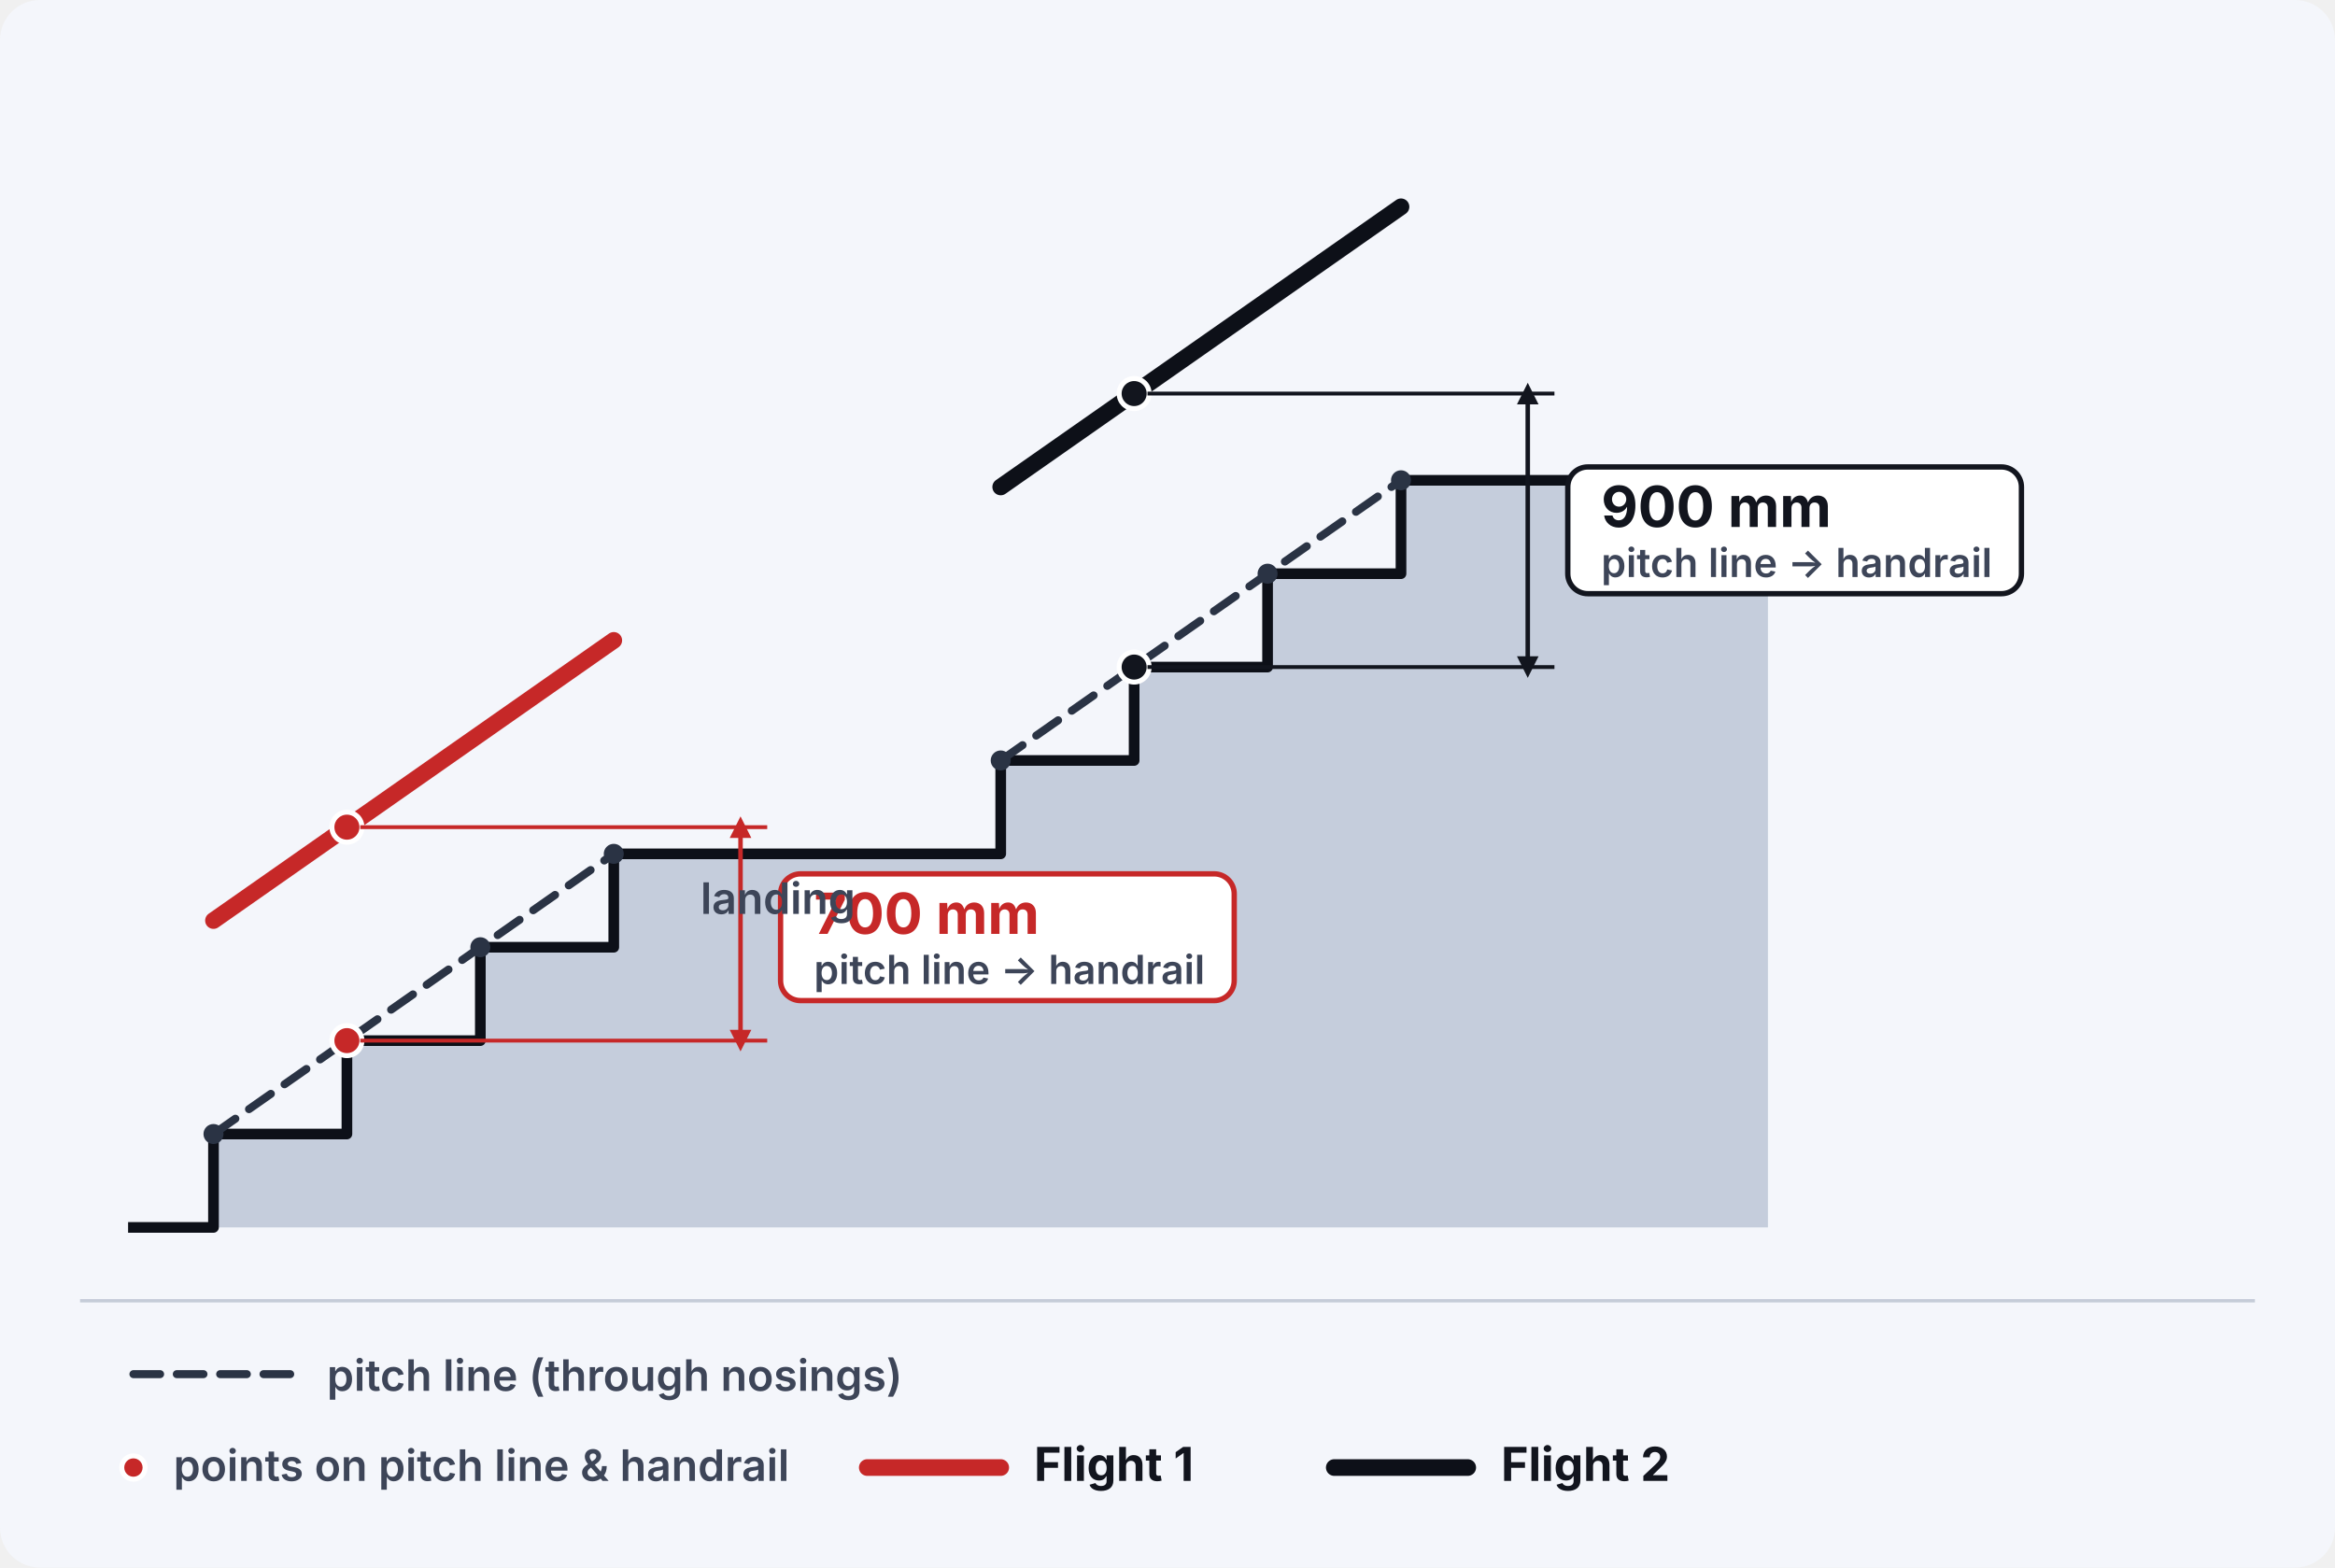
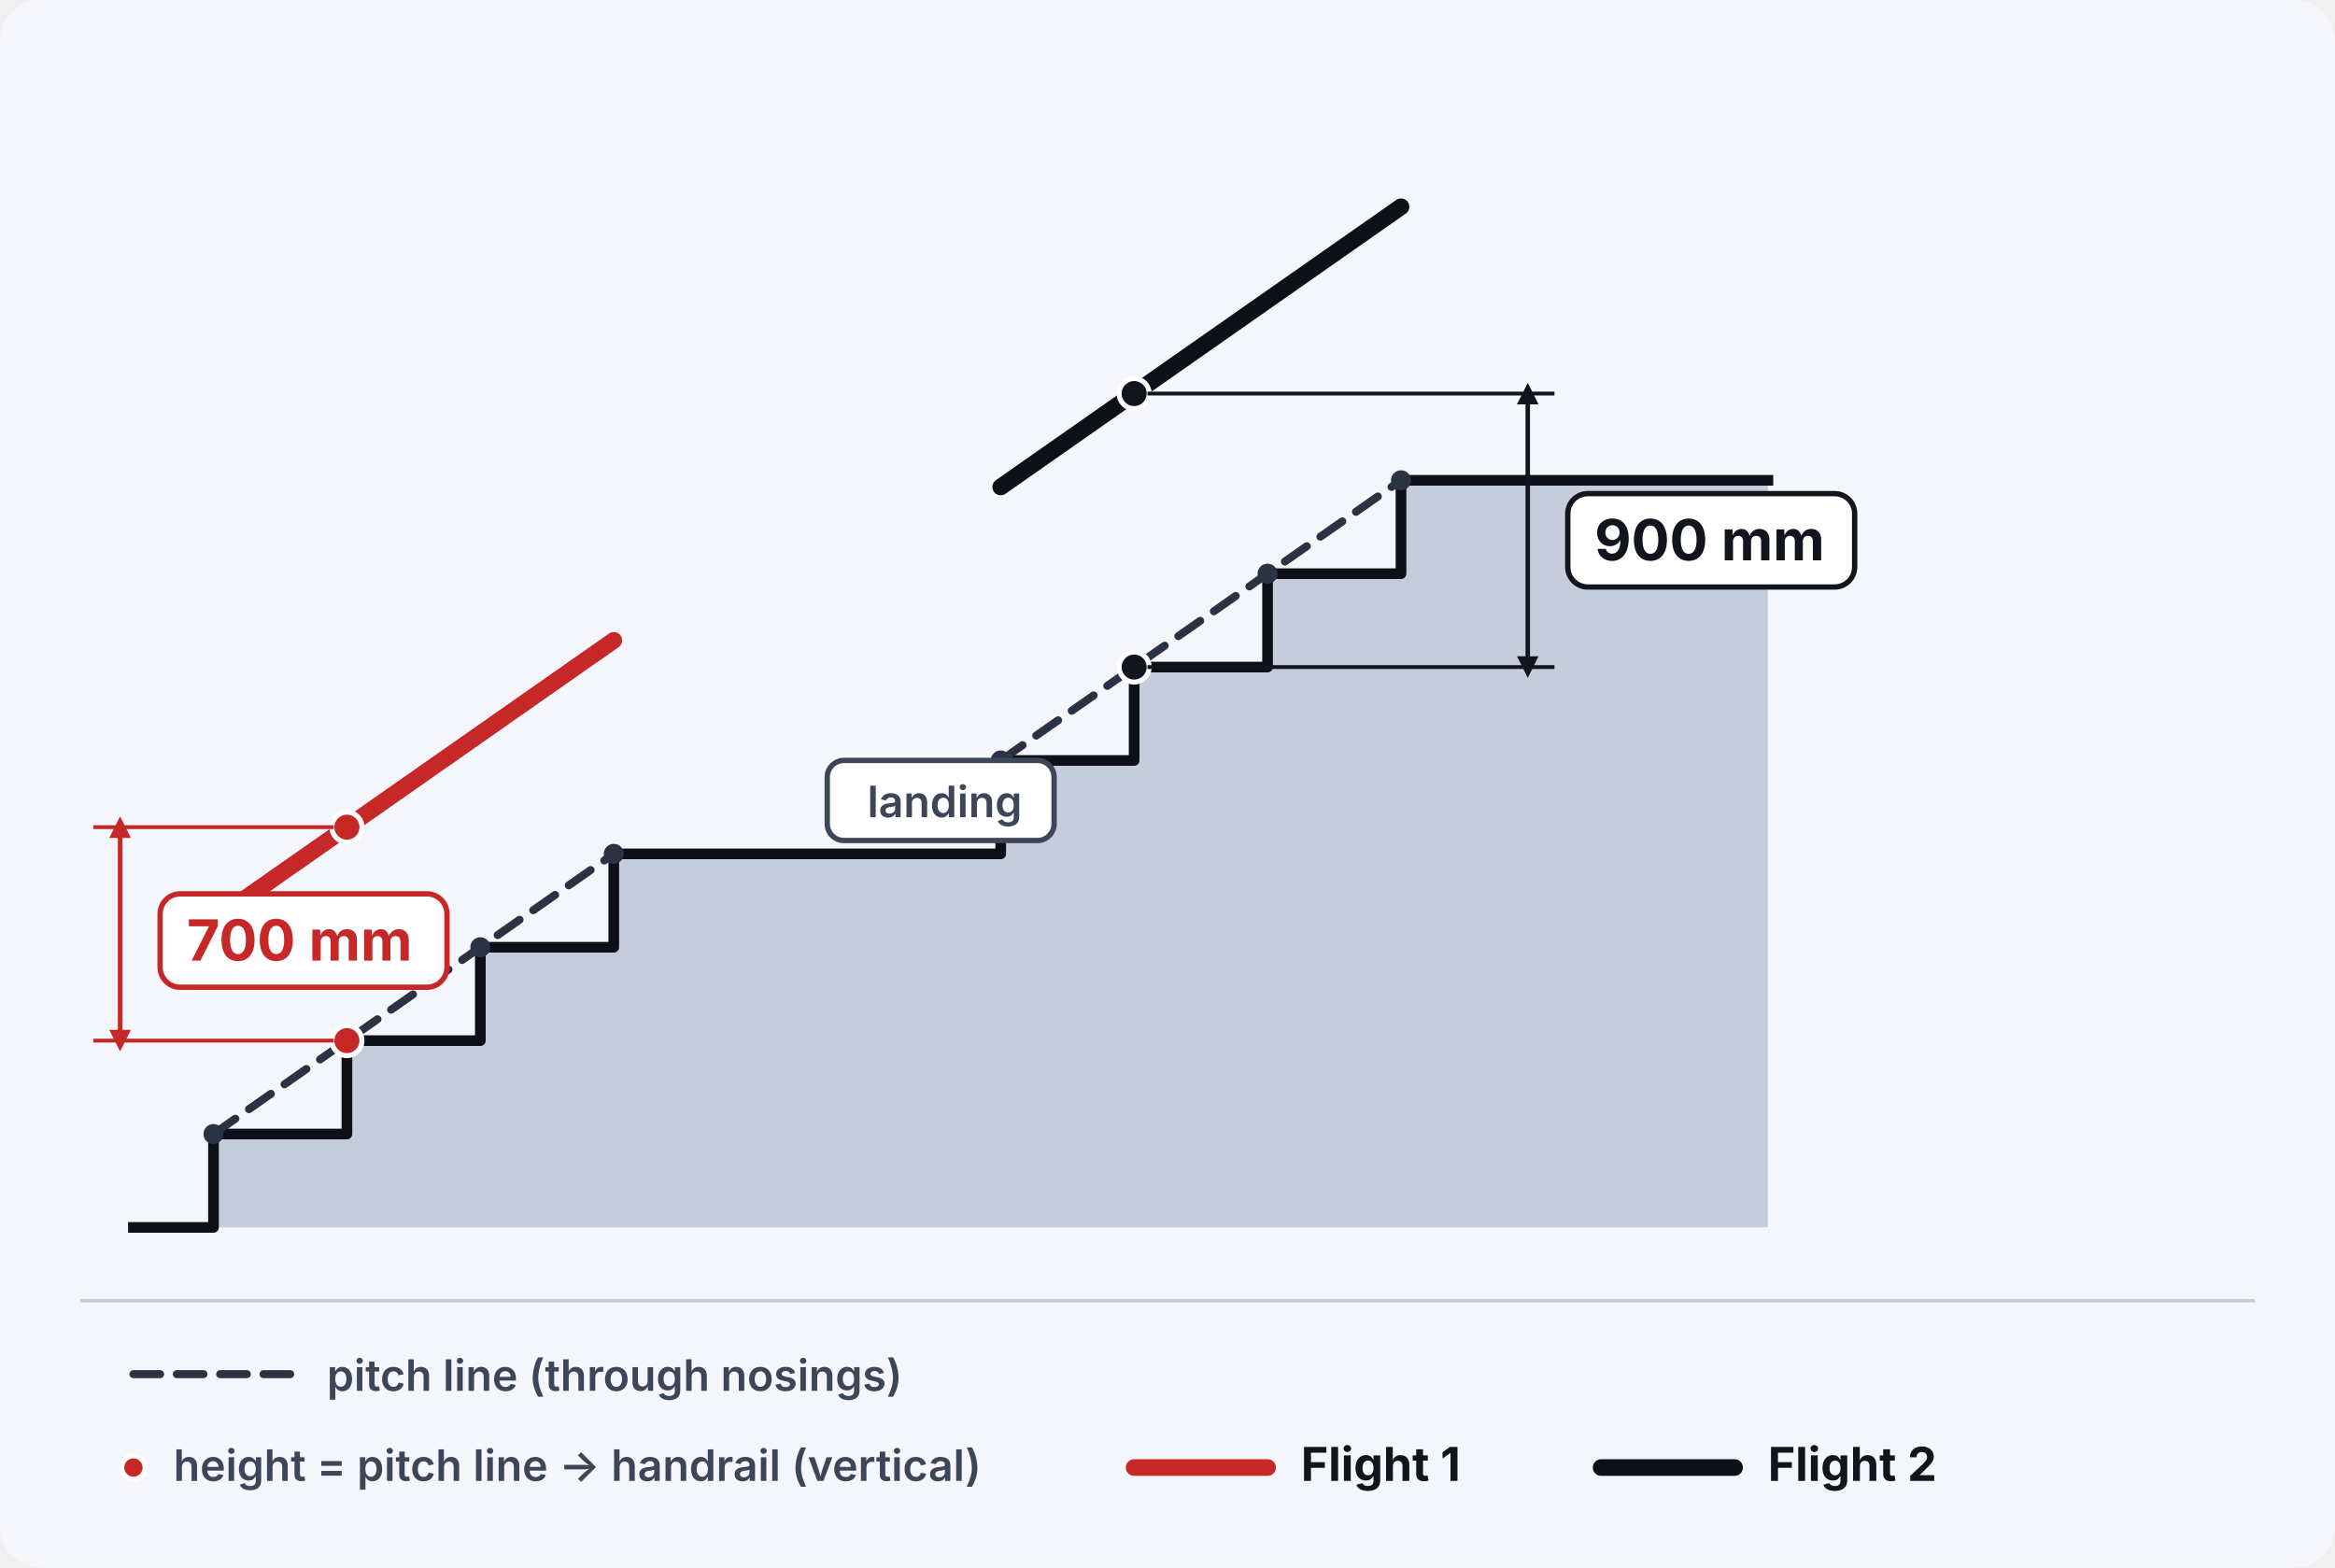
<svg xmlns="http://www.w3.org/2000/svg" viewBox="0 0 700 470" width="700" height="470" role="img" aria-label="Side view of two stair flights; handrail height measured vertically from pitch line to handrail top">
  <defs>
    <marker id="arr-bad" viewBox="0 0 10 10" refX="5" refY="5" markerWidth="6" markerHeight="6" orient="auto">
      <path d="M 1 1 L 9 5 L 1 9 Z" fill="#c62828" />
    </marker>
    <marker id="arr-bad-rev" viewBox="0 0 10 10" refX="5" refY="5" markerWidth="6" markerHeight="6" orient="auto">
      <path d="M 9 1 L 1 5 L 9 9 Z" fill="#c62828" />
    </marker>
    <marker id="arr-ok" viewBox="0 0 10 10" refX="5" refY="5" markerWidth="6" markerHeight="6" orient="auto">
      <path d="M 1 1 L 9 5 L 1 9 Z" fill="#12151e" />
    </marker>
    <marker id="arr-ok-rev" viewBox="0 0 10 10" refX="5" refY="5" markerWidth="6" markerHeight="6" orient="auto">
      <path d="M 9 1 L 1 5 L 9 9 Z" fill="#12151e" />
    </marker>
    <style>
      .paper { fill: #f4f6fb; }
      .tread-fill { fill: #c5cddc; }
      .tread { fill: none; stroke: #0d1018; stroke-width: 3.2; stroke-linejoin: round; stroke-linecap: square; }
      .pitch { fill: none; stroke: #2a3344; stroke-width: 2.4; stroke-dasharray: 8 5; stroke-linecap: round; }
      .rail-bad { fill: none; stroke: #c62828; stroke-width: 5; stroke-linecap: round; }
      .rail-ok { fill: none; stroke: #0d1018; stroke-width: 5; stroke-linecap: round; }
      .ext-bad { stroke: #c62828; stroke-width: 1.15; fill: none; }
      .ext-ok { stroke: #12151e; stroke-width: 1.15; fill: none; }
      .dim-bad { stroke: #c62828; stroke-width: 1.35; fill: none; }
      .dim-ok { stroke: #12151e; stroke-width: 1.35; fill: none; }
      .pt-bad { fill: #c62828; stroke: #fff; stroke-width: 1.5; }
      .pt-ok { fill: #12151e; stroke: #fff; stroke-width: 1.5; }
      .nosing { fill: #2a3344; }
      .lbl-bad { fill: #c62828; font: 700 17px system-ui, -apple-system, Segoe UI, sans-serif; }
      .lbl-ok { fill: #12151e; font: 700 17px system-ui, -apple-system, Segoe UI, sans-serif; }
      .lbl-sub { fill: #3d4558; font: 600 12px system-ui, -apple-system, Segoe UI, sans-serif; }
      .note { fill: #3d4558; font: 600 13px system-ui, -apple-system, Segoe UI, sans-serif; }
      .caption { fill: #12151e; font: 700 14px system-ui, -apple-system, Segoe UI, sans-serif; }
      .badge { fill: #ffffff; stroke-width: 1.6; }
      .sep { stroke: #c5ccd8; stroke-width: 1; }
+       .call { stroke: #3d4558; stroke-width: 1.1; fill: none; }
    </style>
  </defs>
  <rect class="paper" x="0" y="0" width="700" height="470" rx="12" />
  <path class="tread-fill" d="     M 40,368     H 64 V 340 H 104 V 312 H 144 V 284 H 184 V 256     H 300 V 228 H 340 V 200 H 380 V 172 H 420 V 144 H 530     V 368 Z" />
  <path class="tread" d="     M 40,368 H 64     V 340 H 104     V 312 H 144     V 284 H 184     V 256 H 300     V 228 H 340     V 200 H 380     V 172 H 420     V 144 H 530" />
  <line class="pitch" x1="64" y1="340" x2="184" y2="256" />
  <line class="pitch" x1="300" y1="228" x2="420" y2="144" />
  <circle class="nosing" cx="64" cy="340" r="3" />
  <circle class="nosing" cx="104" cy="312" r="3" />
  <circle class="nosing" cx="144" cy="284" r="3" />
  <circle class="nosing" cx="184" cy="256" r="3" />
  <circle class="nosing" cx="300" cy="228" r="3" />
  <circle class="nosing" cx="340" cy="200" r="3" />
  <circle class="nosing" cx="380" cy="172" r="3" />
  <circle class="nosing" cx="420" cy="144" r="3" />
  <line class="rail-bad" x1="64" y1="276" x2="184" y2="192" />
  <line class="rail-ok" x1="300" y1="146" x2="420" y2="62" />
  <circle class="pt-bad" cx="104" cy="312" r="4.5" />
  <circle class="pt-bad" cx="104" cy="248" r="4.5" />
-   <line class="ext-bad" x1="108" y1="312" x2="230" y2="312" />
-   <line class="ext-bad" x1="108" y1="248" x2="230" y2="248" />
-   <line class="dim-bad" x1="222" y1="312" x2="222" y2="248" marker-start="url(#arr-bad-rev)" marker-end="url(#arr-bad)" />
-   <rect class="badge" x="234" y="262" width="136" height="38" rx="6" stroke="#c62828" />
-   <text class="lbl-bad" x="244" y="280">700 mm</text>
-   <text class="lbl-sub" x="244" y="295">pitch line → handrail</text>
+   <line class="ext-bad" x1="100" y1="312" x2="28" y2="312" />
+   <line class="ext-bad" x1="100" y1="248" x2="28" y2="248" />
+   <line class="dim-bad" x1="36" y1="312" x2="36" y2="248" marker-start="url(#arr-bad-rev)" marker-end="url(#arr-bad)" />
+   <rect class="badge" x="48" y="268" width="86" height="28" rx="6" stroke="#c62828" />
+   <text class="lbl-bad" x="56" y="288">700 mm</text>
  <circle class="pt-ok" cx="340" cy="200" r="4.5" />
  <circle class="pt-ok" cx="340" cy="118" r="4.5" />
  <line class="ext-ok" x1="344" y1="200" x2="466" y2="200" />
  <line class="ext-ok" x1="344" y1="118" x2="466" y2="118" />
  <line class="dim-ok" x1="458" y1="200" x2="458" y2="118" marker-start="url(#arr-ok-rev)" marker-end="url(#arr-ok)" />
-   <rect class="badge" x="470" y="140" width="136" height="38" rx="6" stroke="#12151e" />
-   <text class="lbl-ok" x="480" y="158">900 mm</text>
-   <text class="lbl-sub" x="480" y="173">pitch line → handrail</text>
-   <text class="note" x="210" y="274">landing</text>
+   <rect class="badge" x="470" y="148" width="86" height="28" rx="6" stroke="#12151e" />
+   <text class="lbl-ok" x="478" y="168">900 mm</text>
+   <rect class="badge" x="248" y="228" width="68" height="24" rx="5" stroke="#3d4558" />
+   <text class="note" x="260" y="245">landing</text>
  <line class="sep" x1="24" y1="390" x2="676" y2="390" />
  <line class="pitch" x1="40" y1="412" x2="88" y2="412" />
  <text class="note" x="98" y="417">pitch line (through nosings)</text>
  <circle class="pt-bad" cx="40" cy="440" r="3.5" />
-   <text class="note" x="52" y="444">points on pitch line &amp; handrail</text>
-   <line class="rail-bad" x1="260" y1="440" x2="300" y2="440" />
-   <text class="caption" x="310" y="444">Flight 1</text>
-   <line class="rail-ok" x1="400" y1="440" x2="440" y2="440" />
-   <text class="caption" x="450" y="444">Flight 2</text>
+   <text class="note" x="52" y="444">height = pitch line → handrail (vertical)</text>
+   <line class="rail-bad" x1="340" y1="440" x2="380" y2="440" />
+   <text class="caption" x="390" y="444">Flight 1</text>
+   <line class="rail-ok" x1="480" y1="440" x2="520" y2="440" />
+   <text class="caption" x="530" y="444">Flight 2</text>
</svg>
